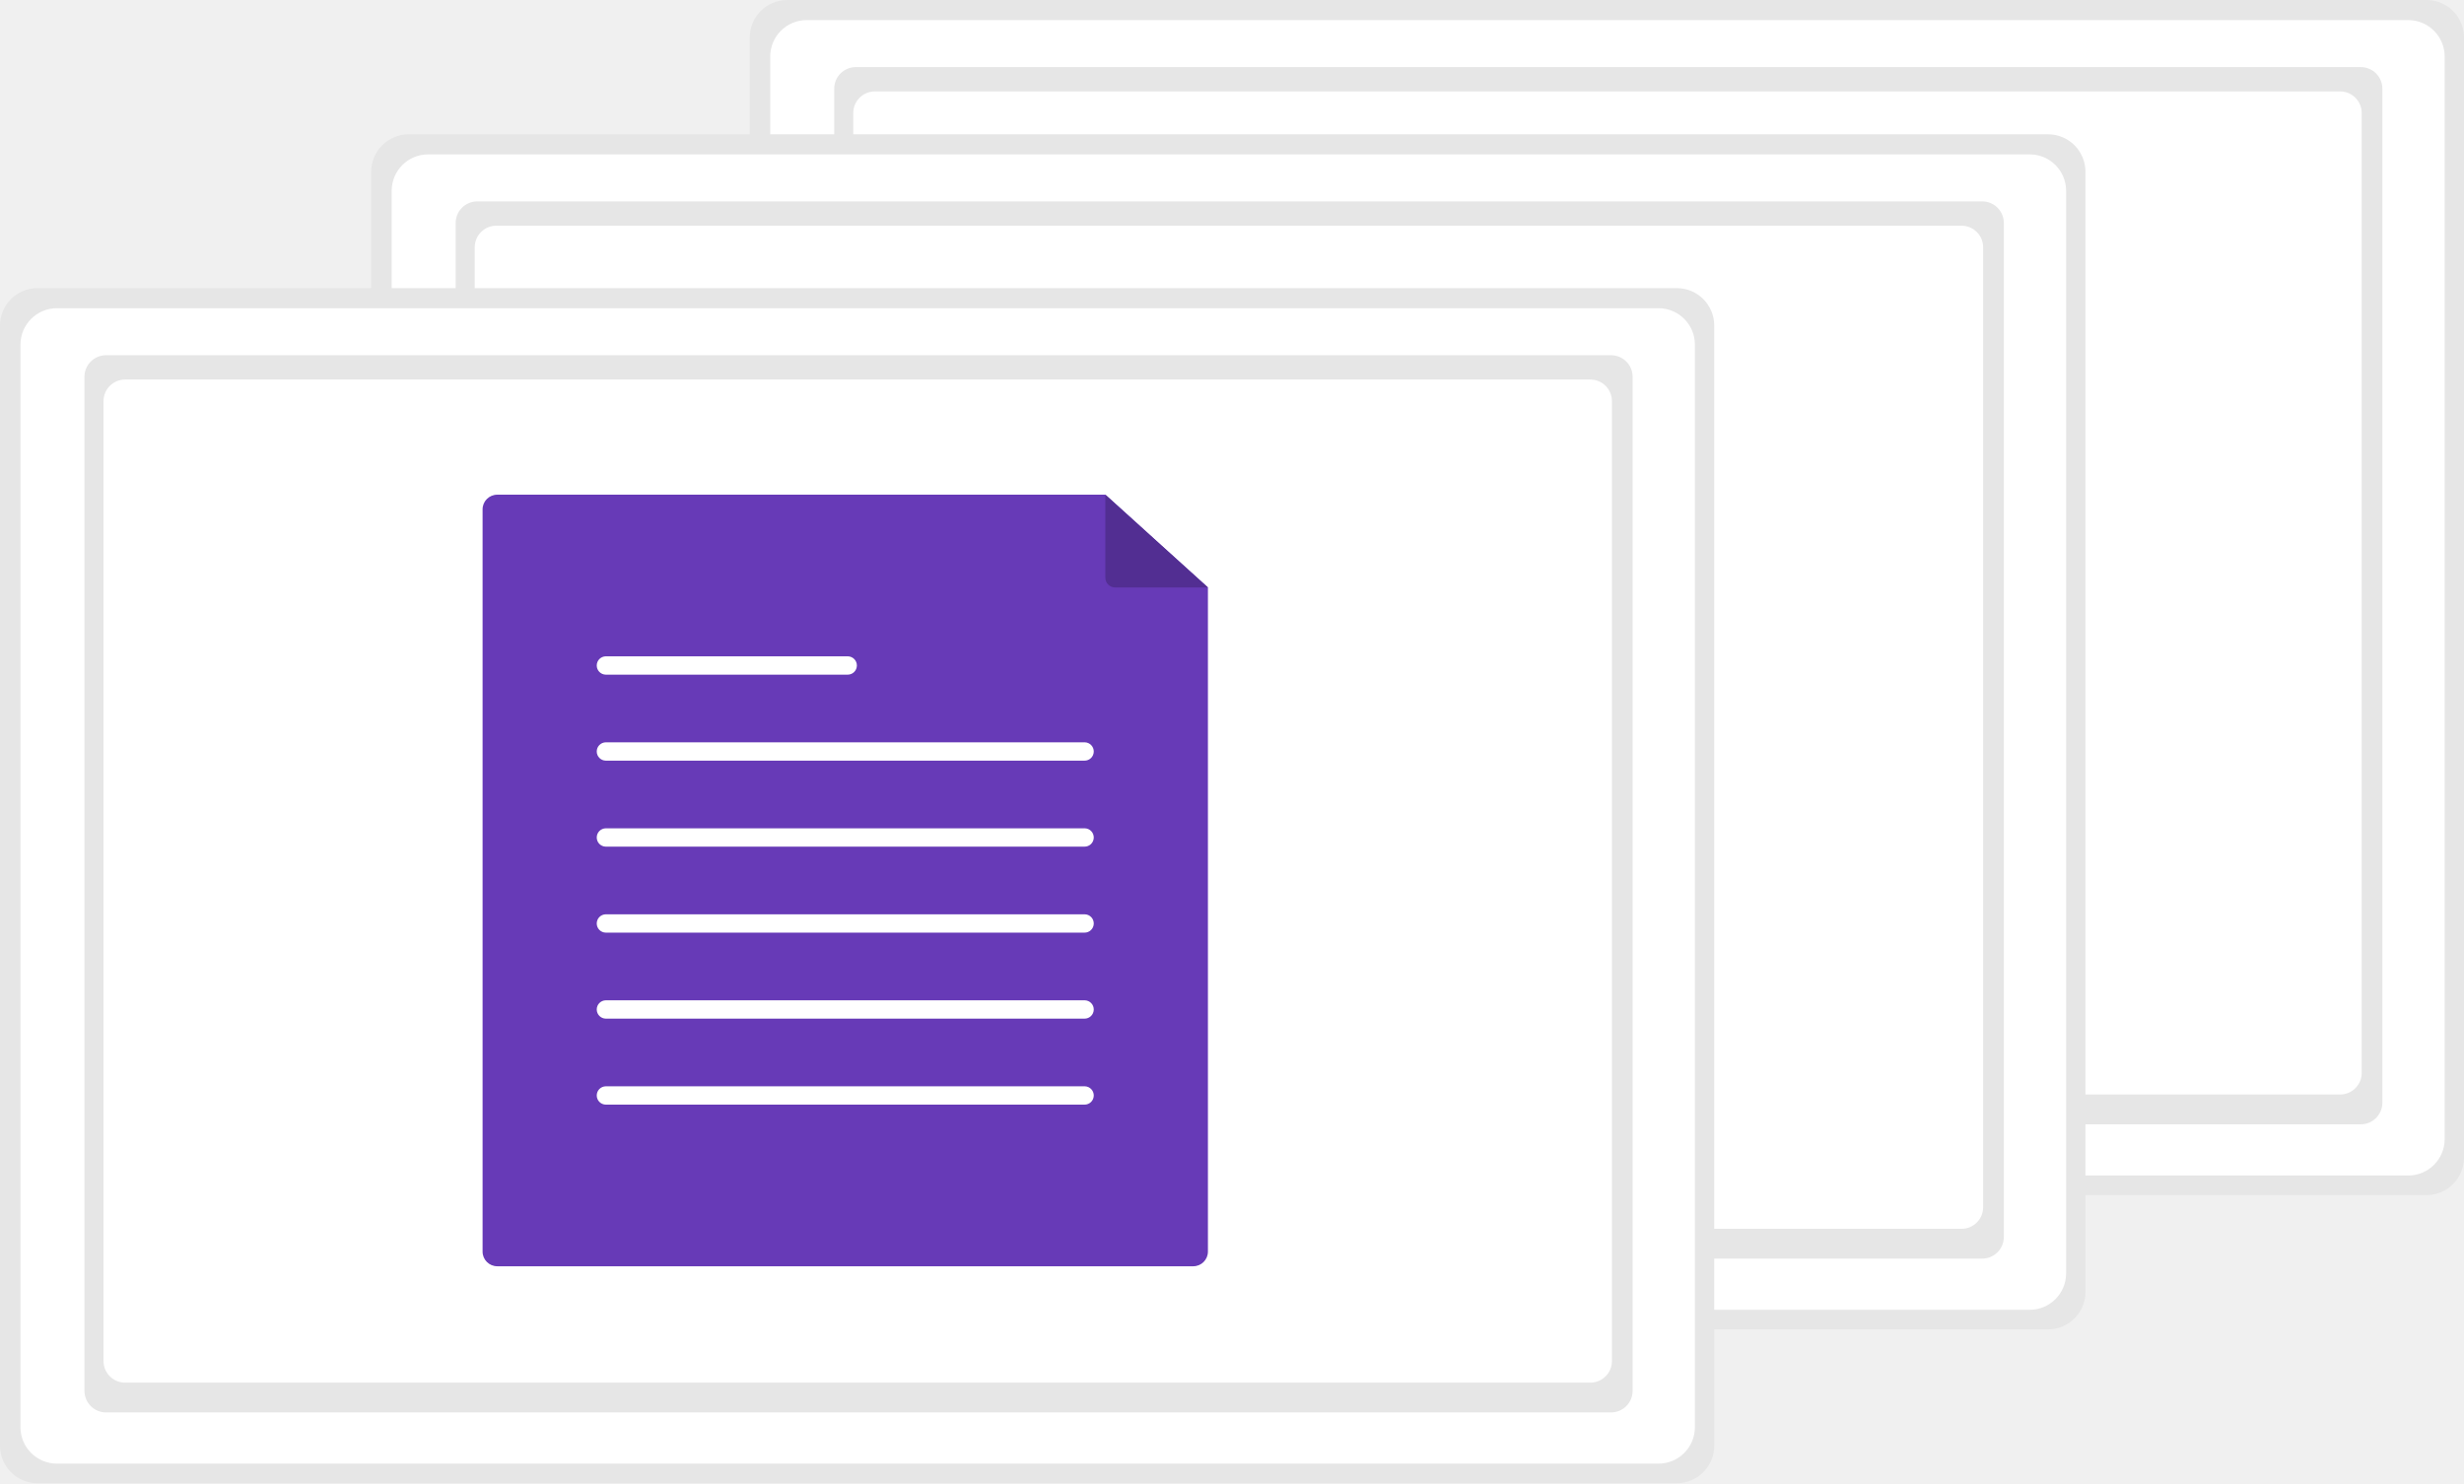
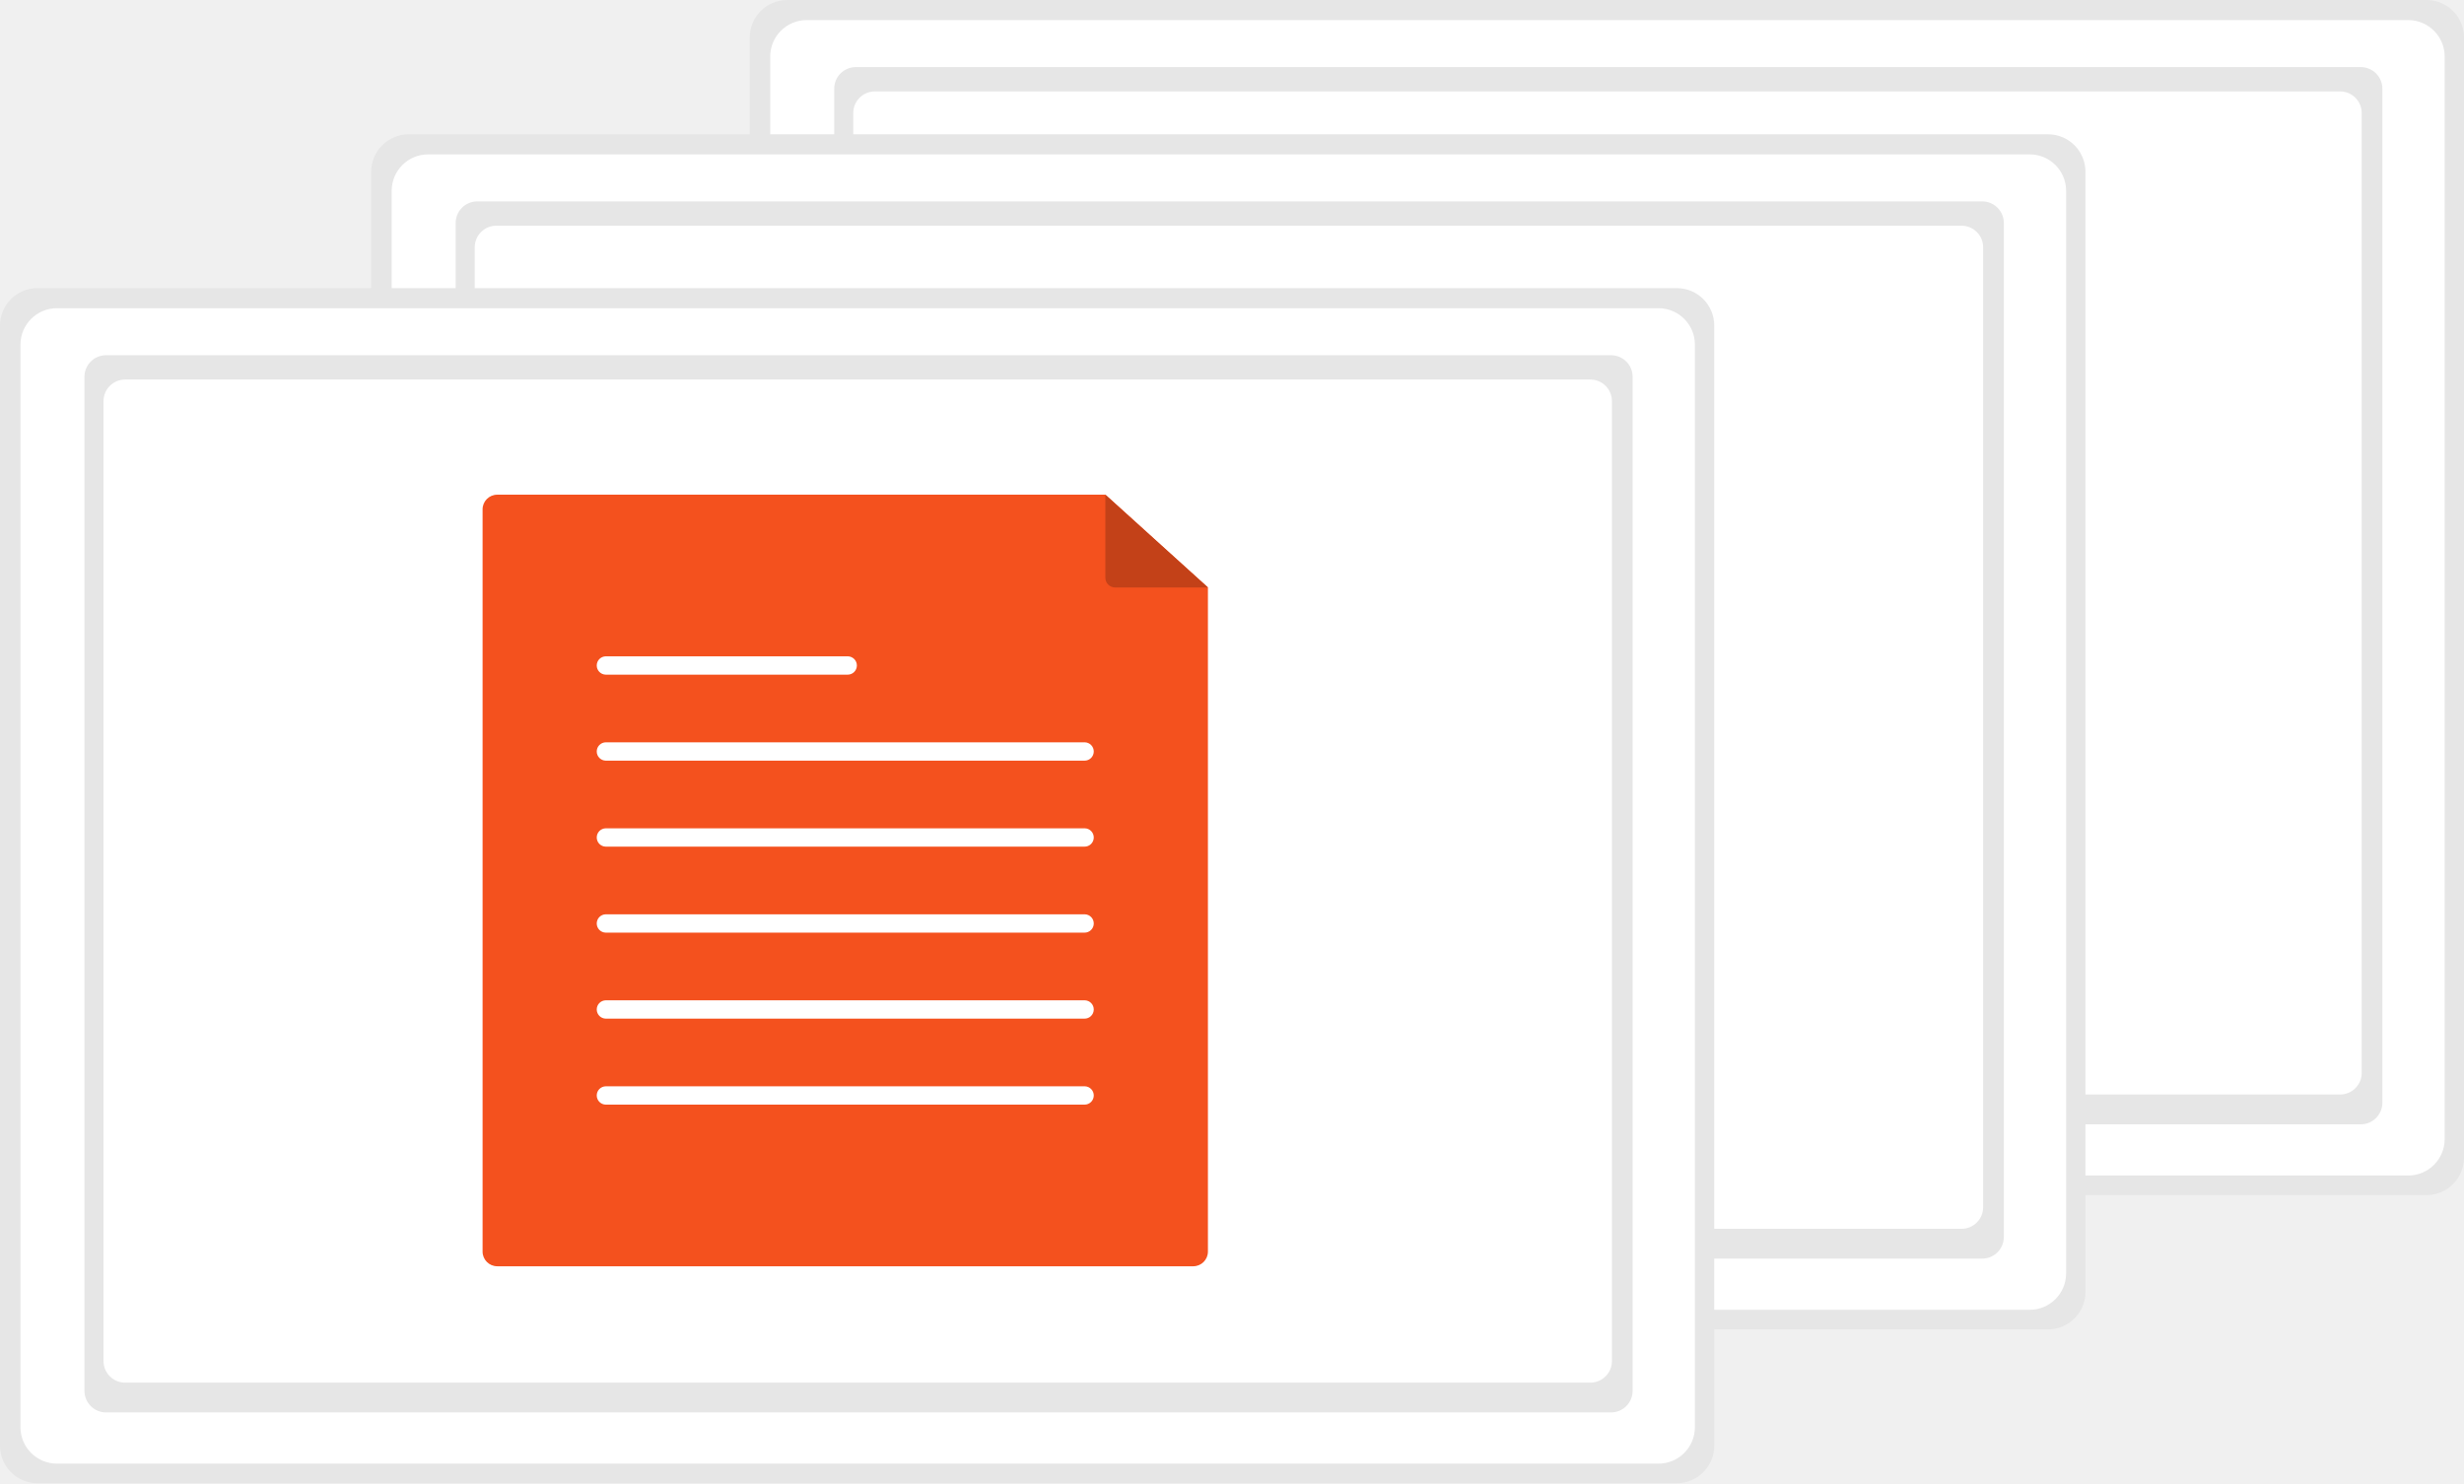
<svg xmlns="http://www.w3.org/2000/svg" data-name="Layer 1" width="1008.92" height="607.45" viewBox="0 0 1008.92 607.45">
  <path d="M1104.46,620.305a15.34,15.34,0,0,1-15.26,15.42H417.8a15.34,15.34,0,0,1-15.26-15.42V161.695a15.34,15.34,0,0,1,15.26-15.42H1089.2a15.34,15.34,0,0,1,15.26,15.42h0V620.305Z" transform="translate(-95.53981 -146.275)" fill="#e6e6e6" />
  <path d="M1096.54,612.795a14.91,14.91,0,0,1-14.91,14.91H425.83a14.91,14.91,0,0,1-14.91-14.91V169.415a14.91,14.91,0,0,1,14.91-14.91h655.83a14.91,14.91,0,0,1,14.88,14.91Z" transform="translate(-95.53981 -146.275)" fill="#fff" />
  <path id="a90d98f2-fe2a-41dc-85de-0aa221261a3e-1388" data-name="b9c54412-061c-4155-b289-fb4c23e4a64e" d="M445.97,173.755h616.22a8.85,8.85,0,0,1,8.85,8.85v415.28a8.85,8.85,0,0,1-8.85,8.85H445.97a8.85,8.85,0,0,1-8.85-8.85h0V182.605a8.85,8.85,0,0,1,8.85-8.85Z" transform="translate(-95.53981 -146.275)" fill="#e6e6e6" />
  <path d="M453.77,183.715h599.95a8.85,8.85,0,0,1,8.85,8.85v393.12a8.85,8.85,0,0,1-8.85,8.85H453.77a8.85,8.85,0,0,1-8.85-8.85h0V192.565a8.85,8.85,0,0,1,8.85-8.85Z" transform="translate(-95.53981 -146.275)" fill="#fff" />
  <path d="M949.46,675.305a15.34,15.34,0,0,1-15.26,15.42H262.8a15.34,15.34,0,0,1-15.26-15.42h0V216.695a15.34,15.34,0,0,1,15.26-15.42H934.2a15.34,15.34,0,0,1,15.26,15.42h0V675.305Z" transform="translate(-95.53981 -146.275)" fill="#e6e6e6" />
  <path d="M941.54,667.795a14.91,14.91,0,0,1-14.91,14.91H270.83a14.91,14.91,0,0,1-14.91-14.91V224.415a14.91,14.91,0,0,1,14.91-14.91H926.66a14.91,14.91,0,0,1,14.88,14.91Z" transform="translate(-95.53981 -146.275)" fill="#fff" />
  <path id="b54624cf-b287-45f0-8f58-93aafc1fcbba-1389" data-name="a7242049-80b4-49e1-bd08-67354734c824" d="M290.97,228.755H907.19a8.85,8.85,0,0,1,8.85,8.85v415.28a8.85,8.85,0,0,1-8.85,8.85H290.97a8.85,8.85,0,0,1-8.85-8.85h0V237.605a8.85,8.85,0,0,1,8.85-8.85h0Z" transform="translate(-95.53981 -146.275)" fill="#e6e6e6" />
  <path d="M298.77,238.715H898.72a8.85,8.85,0,0,1,8.85,8.85v393.12a8.85,8.85,0,0,1-8.85,8.85H298.77a8.85,8.85,0,0,1-8.85-8.85h0V247.565a8.85,8.85,0,0,1,8.85-8.85Z" transform="translate(-95.53981 -146.275)" fill="#fff" />
  <path d="M797.46,738.305a15.34,15.34,0,0,1-15.26,15.42H110.8a15.34,15.34,0,0,1-15.26-15.42V279.695a15.34,15.34,0,0,1,15.26-15.42H782.2a15.34,15.34,0,0,1,15.26,15.42h0V738.305Z" transform="translate(-95.53981 -146.275)" fill="#e6e6e6" />
  <path d="M789.54,730.795a14.91,14.91,0,0,1-14.91,14.91H118.83a14.91,14.91,0,0,1-14.91-14.91V287.415a14.91,14.91,0,0,1,14.91-14.91H774.66a14.91,14.91,0,0,1,14.88,14.91Z" transform="translate(-95.53981 -146.275)" fill="#fff" />
  <path id="a665a07e-790f-4a9c-be99-8c13ca89238c-1390" data-name="b7a050eb-0cb2-44a8-b642-35d340850eff" d="M138.97,291.755H755.19a8.85,8.85,0,0,1,8.85,8.85v415.28a8.85,8.85,0,0,1-8.85,8.85H138.97a8.85,8.85,0,0,1-8.85-8.85V300.605a8.85,8.85,0,0,1,8.85-8.85h0Z" transform="translate(-95.53981 -146.275)" fill="#e6e6e6" />
  <path d="M146.77,301.715H746.72a8.85,8.85,0,0,1,8.85,8.85v393.12a8.85,8.85,0,0,1-8.85,8.85H146.77a8.85,8.85,0,0,1-8.85-8.85V310.565A8.85,8.85,0,0,1,146.77,301.715Z" transform="translate(-95.53981 -146.275)" fill="#fff" />
-   <path d="M590.142,386.874v272a6.005,6.005,0,0,1-6,6h-285a6.005,6.005,0,0,1-6-6v-304a6.005,6.005,0,0,1,6-6h249Z" transform="translate(-95.53981 -146.275)" fill="#673ab7" />
+   <path d="M590.142,386.874v272a6.005,6.005,0,0,1-6,6h-285a6.005,6.005,0,0,1-6-6v-304a6.005,6.005,0,0,1,6-6h249Z" transform="translate(-95.53981 -146.275)" fill="#F4511E" />
  <path id="b3cdc3b1-5d0a-4cee-b54c-a38ee088c012-1391" data-name="Path 40" d="M343.578,415.072a3.755,3.755,0,0,0,0,7.509h99.005a3.755,3.755,0,1,0,.123-7.509q-.062-.001-.123,0Z" transform="translate(-95.53981 -146.275)" fill="#fff" />
  <path id="b79c0997-055d-434d-8704-cfc1ccad2281-1392" data-name="Path 40" d="M343.578,450.291a3.755,3.755,0,0,0,0,7.509H539.582a3.755,3.755,0,0,0,.123-7.509q-.062-.001-.123,0Z" transform="translate(-95.53981 -146.275)" fill="#fff" />
  <path id="ed7d1f14-d1d4-40af-b9ad-7b5b5ece23df-1393" data-name="Path 40" d="M343.578,485.51a3.755,3.755,0,0,0,0,7.509H539.582a3.755,3.755,0,1,0,.123-7.509q-.062-.001-.123,0Z" transform="translate(-95.53981 -146.275)" fill="#fff" />
  <path id="ba3b747a-a6b2-4f39-a169-6ef4c21cd2ce-1394" data-name="Path 40" d="M343.578,520.729a3.755,3.755,0,0,0,0,7.509H539.582a3.755,3.755,0,1,0,.123-7.509q-.062-.001-.123,0Z" transform="translate(-95.53981 -146.275)" fill="#fff" />
  <path id="b6e4b743-2497-479e-800a-91c8b21b3df9-1395" data-name="Path 40" d="M343.578,555.948a3.755,3.755,0,0,0,0,7.509H539.582a3.755,3.755,0,1,0,.123-7.509q-.062-.001-.123,0Z" transform="translate(-95.53981 -146.275)" fill="#fff" />
  <path id="f91f499d-e7c9-446d-84c9-bf78465468f6-1396" data-name="Path 40" d="M343.578,591.167a3.755,3.755,0,0,0,0,7.509H539.582a3.755,3.755,0,1,0,.123-7.509q-.062-.001-.123,0Z" transform="translate(-95.53981 -146.275)" fill="#fff" />
-   <path d="M590.142,386.874h-38a4,4,0,0,1-4-4v-34h0Z" transform="translate(-95.53981 -146.275)" fill="#673ab7" />
+   <path d="M590.142,386.874h-38a4,4,0,0,1-4-4v-34h0Z" transform="translate(-95.53981 -146.275)" fill="#F4511E" />
  <path d="M590.142,386.874h-38a4,4,0,0,1-4-4v-34h0Z" transform="translate(-95.53981 -146.275)" opacity="0.2" />
</svg>
